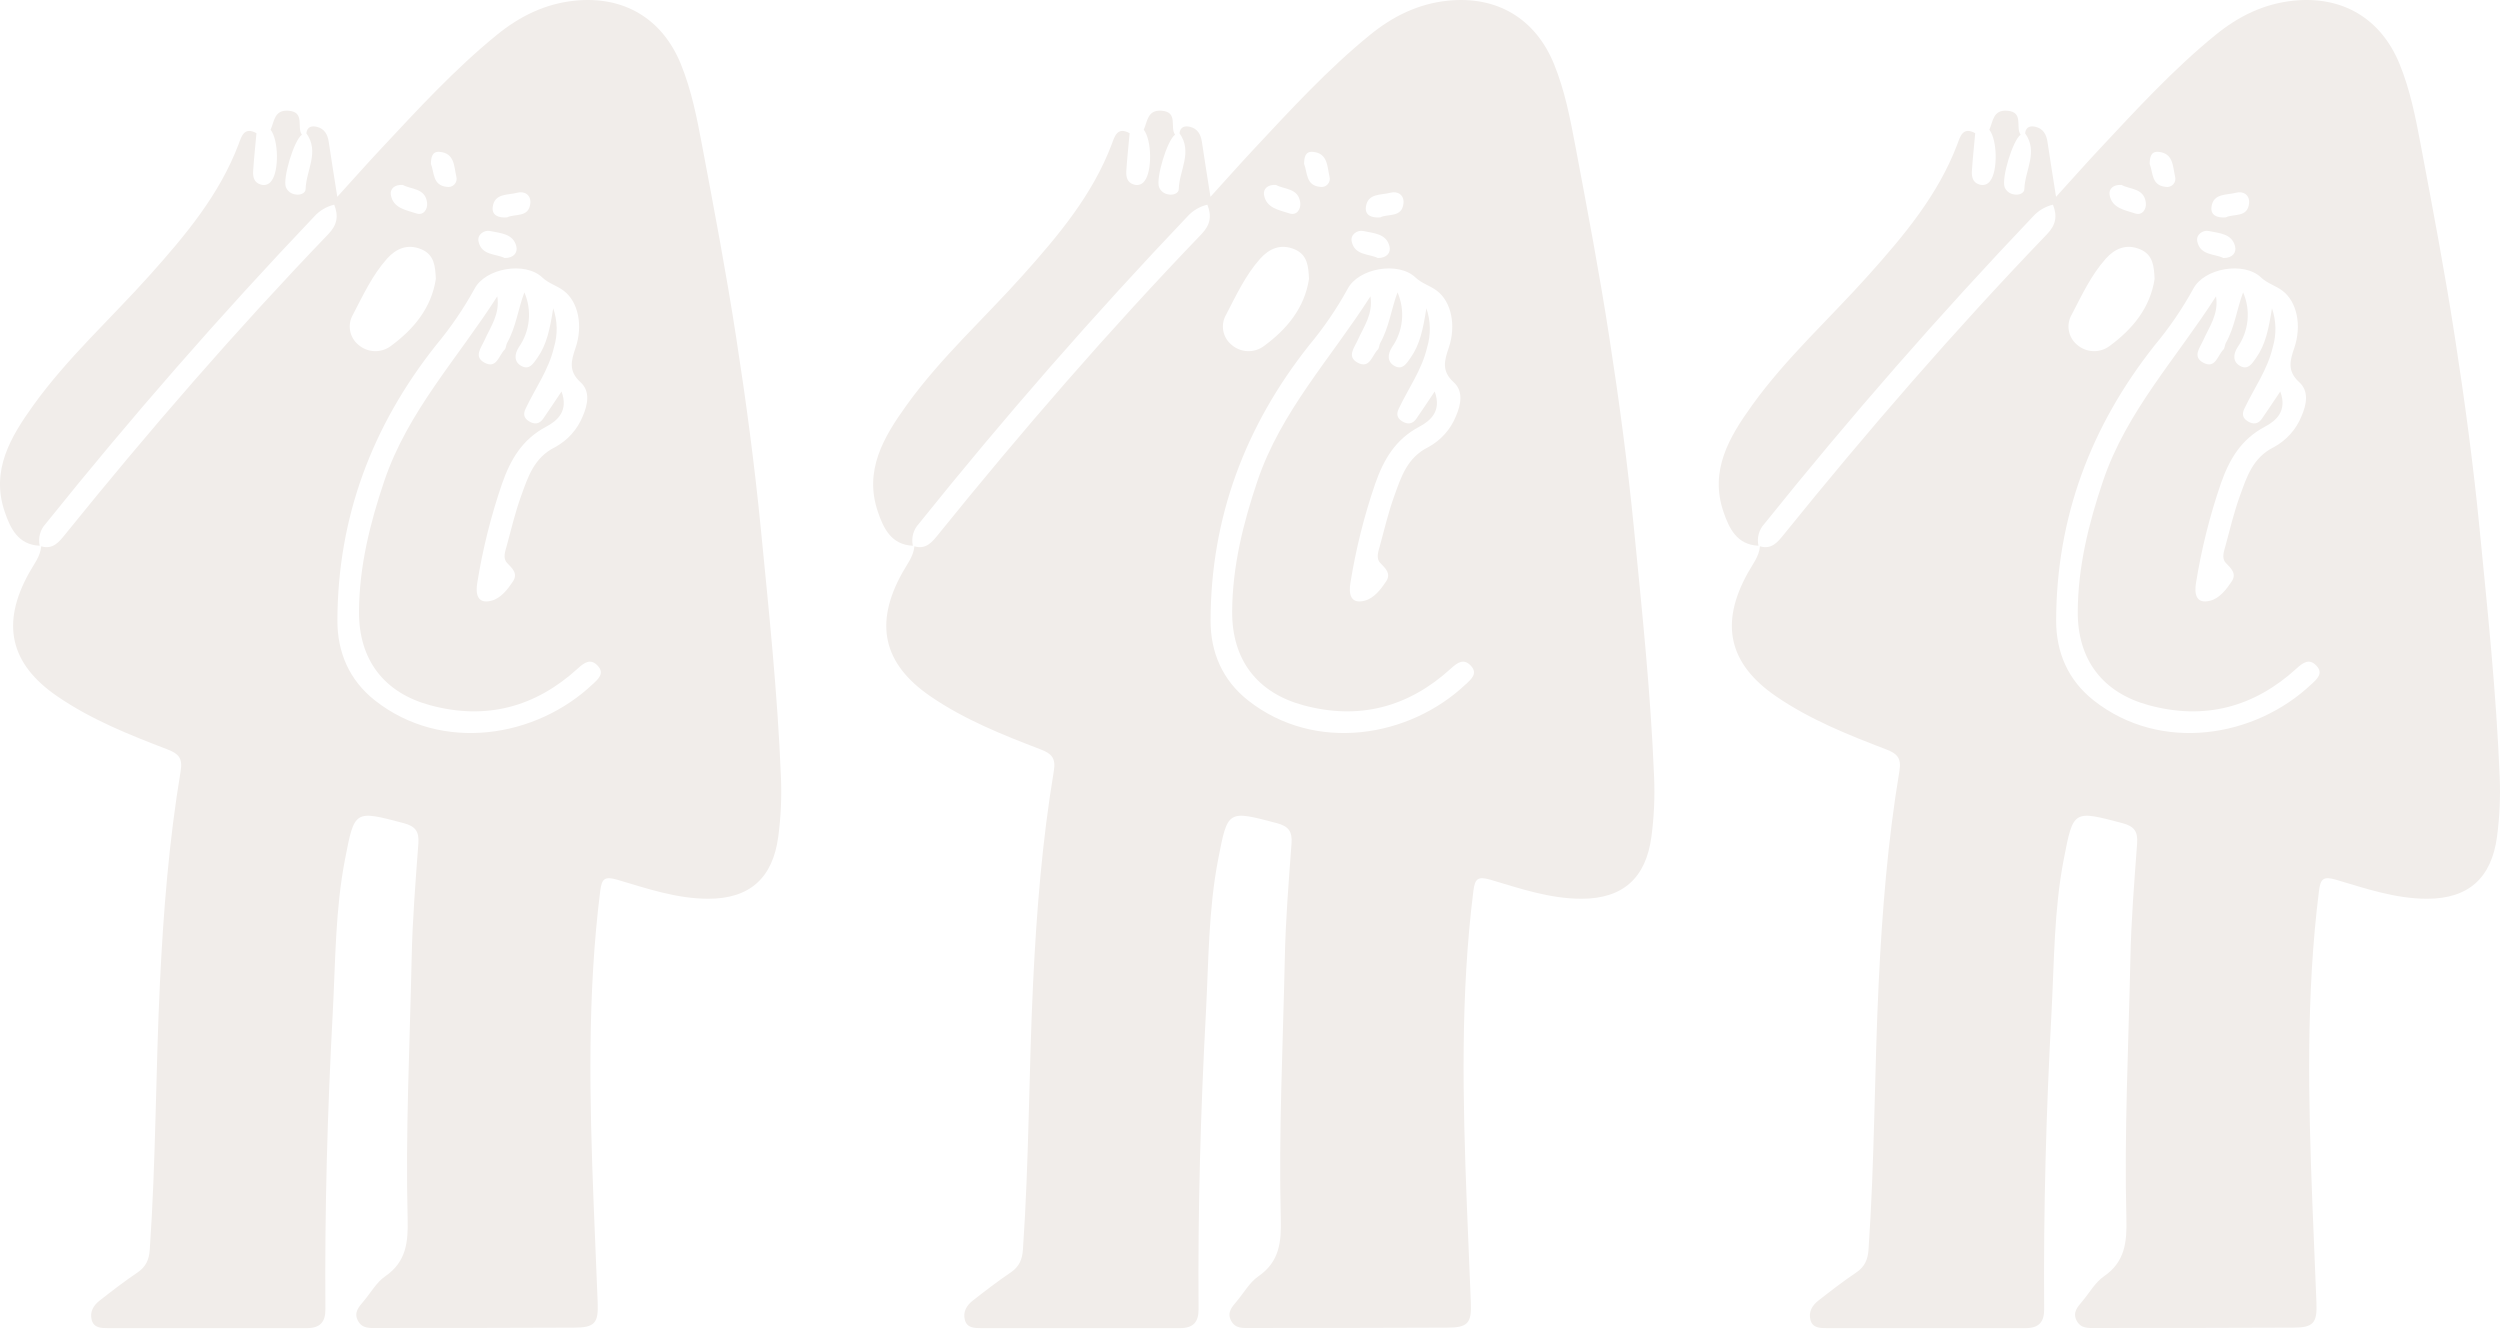
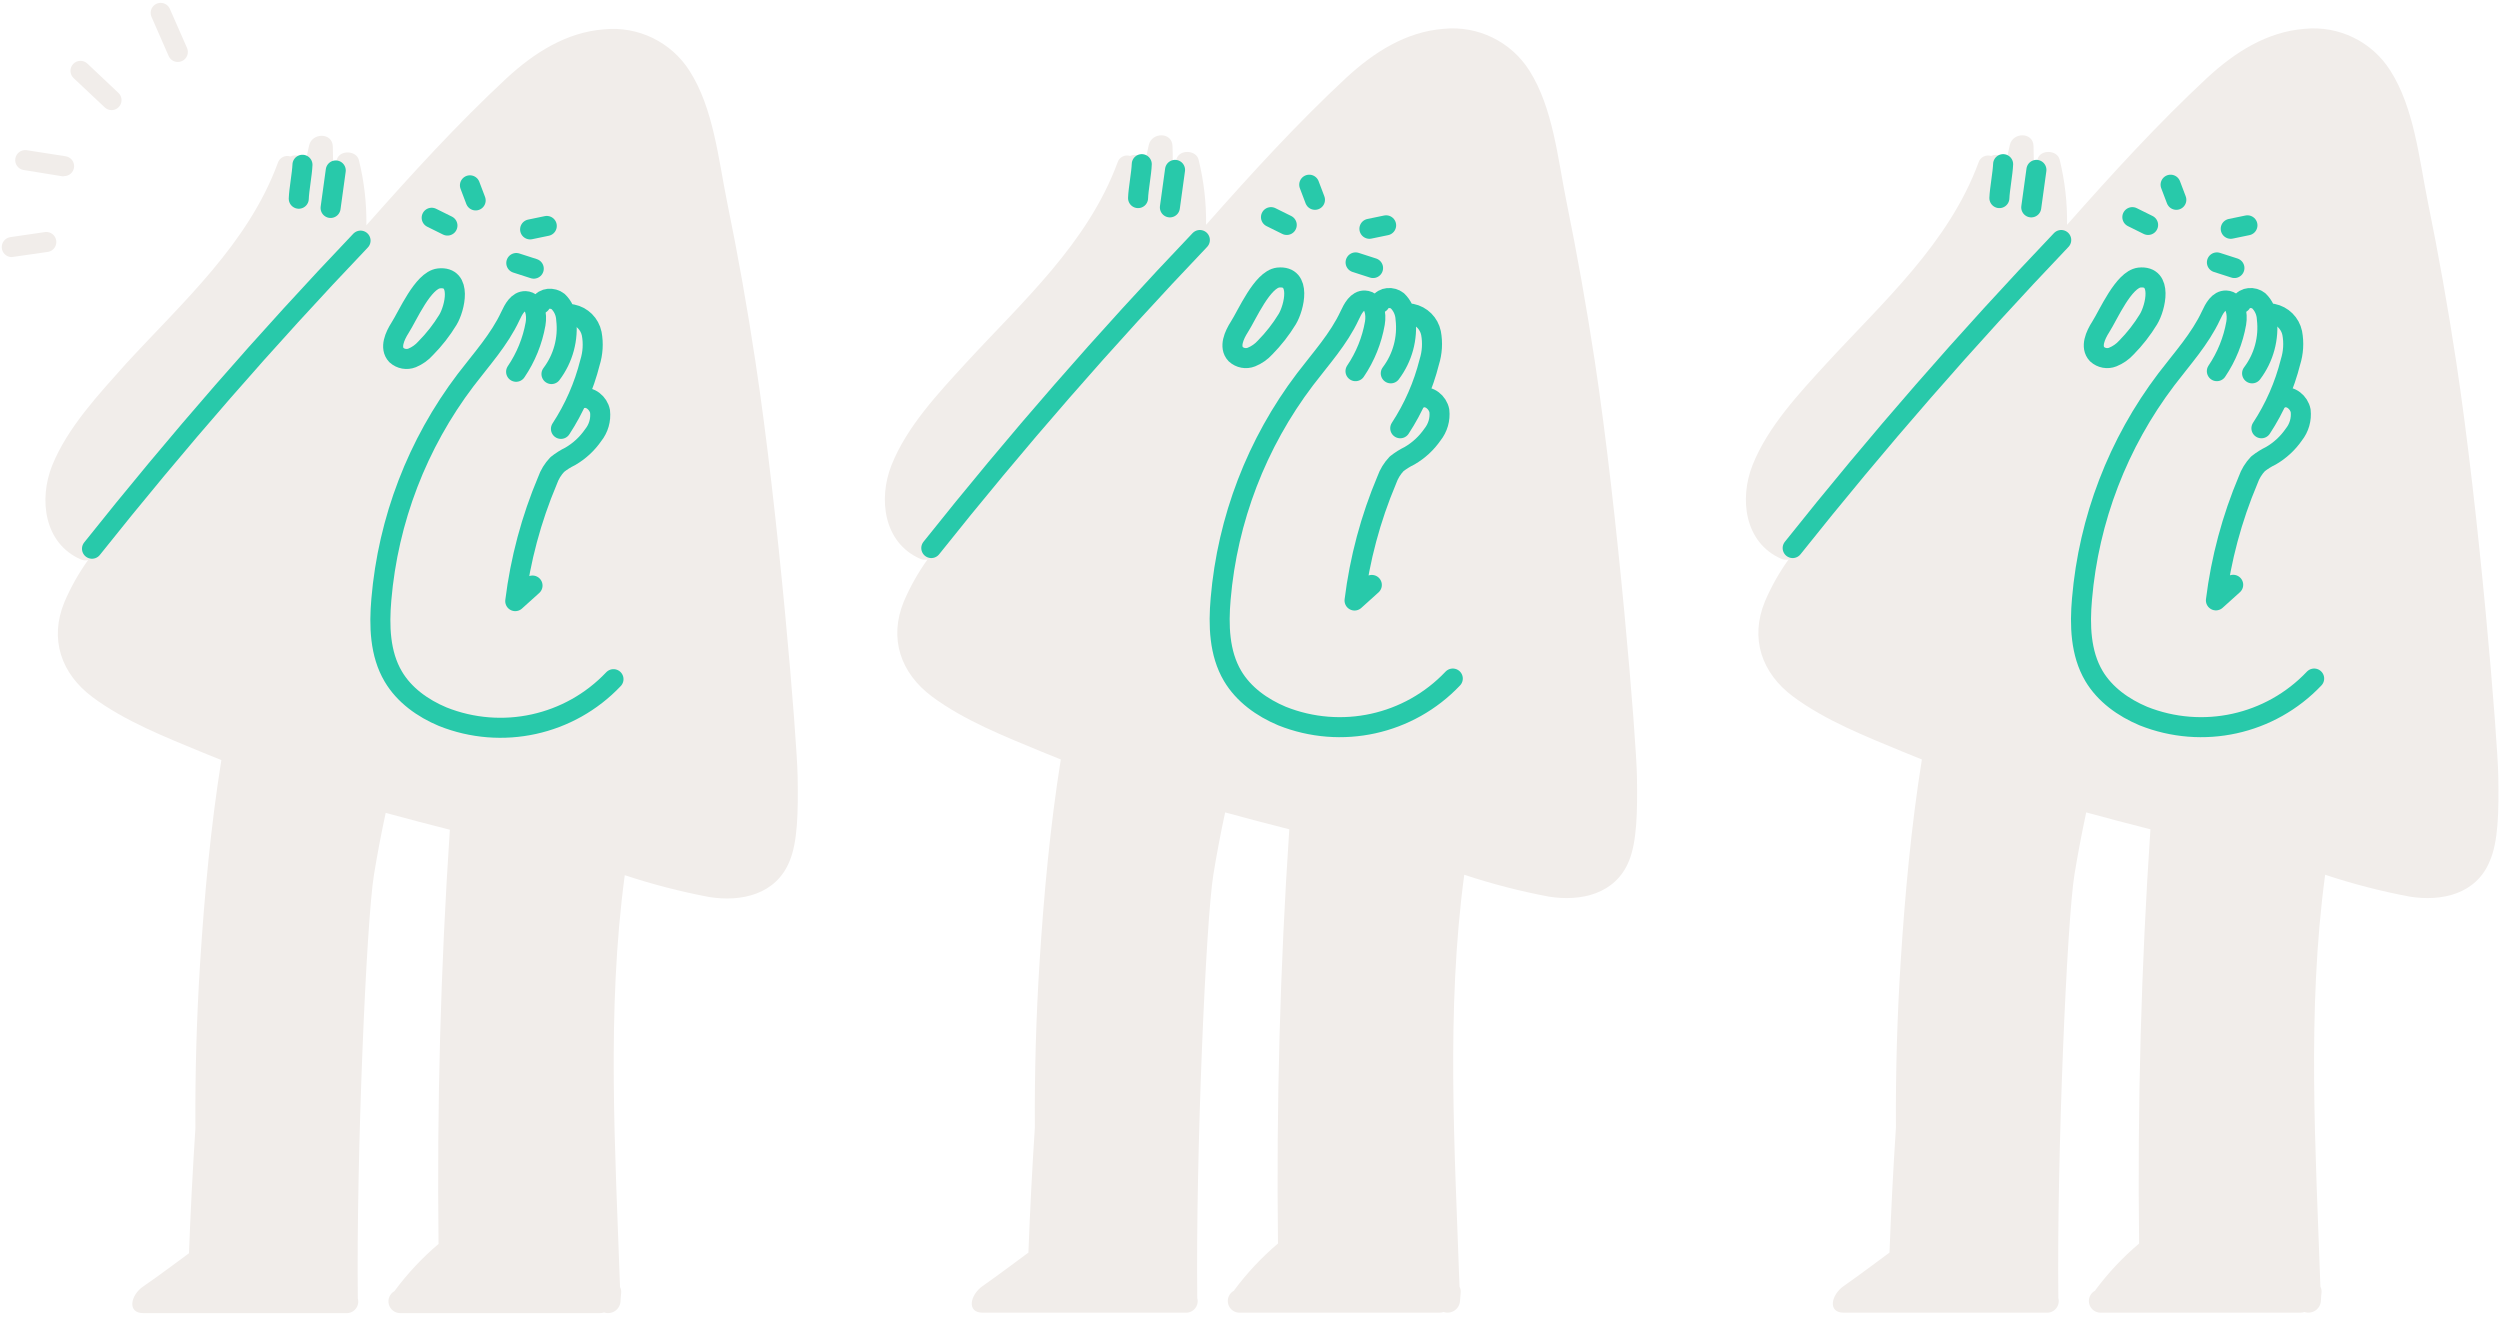
- <svg xmlns="http://www.w3.org/2000/svg" width="544" height="289" viewBox="0 0 544 289" fill="none">
-   <path d="M543.93 169.04C543.21 150.974 541.313 132.995 539.551 115.016C538.191 101.157 536.349 87.329 534.212 73.558C532.059 59.531 529.409 45.616 526.775 31.637C525.646 25.641 524.486 19.661 522.148 13.929C518.081 3.99 509.692 -0.944 499.045 0.15C492.545 0.82 487.037 3.583 482.114 7.59C472.916 15.079 464.91 23.813 456.833 32.451C453.783 35.708 450.829 39.061 447.395 42.829C446.691 38.359 446.09 34.622 445.53 30.854C445.29 29.257 444.609 28.028 443 27.613C441.895 27.333 440.831 27.517 440.663 29.002C443.584 33.066 440.599 37.089 440.502 41.129C440.502 42.071 439.262 42.518 438.293 42.31C437.832 42.258 437.394 42.083 437.026 41.801C436.658 41.52 436.374 41.144 436.204 40.714C435.499 38.75 437.957 30.551 439.694 29.305C438.509 27.709 440.454 24.38 436.78 24.092C433.674 23.853 433.706 26.407 432.881 28.227C434.651 30.503 434.723 37.241 433.082 39.34C432.833 39.727 432.459 40.017 432.022 40.162C431.585 40.307 431.112 40.299 430.68 40.139C429.263 39.7 429.023 38.486 429.079 37.273C429.255 34.511 429.559 31.748 429.807 28.986C427.118 27.485 426.541 29.704 425.917 31.381C421.746 42.39 414.357 51.188 406.648 59.81C398.187 69.287 388.676 77.853 381.24 88.215C376.292 95.097 371.953 102.386 375.028 111.368C376.236 114.92 377.917 118.553 382.641 118.752C382.452 117.908 382.472 117.031 382.699 116.196C382.926 115.362 383.354 114.595 383.945 113.962C402.48 90.858 421.96 68.573 442.384 47.108C443.534 45.832 445.048 44.935 446.723 44.538C447.707 47.021 447.371 48.945 445.426 50.965C425.357 71.849 406.4 93.724 388.212 116.245C386.827 117.962 385.53 119.622 382.969 118.88C382.777 121.099 381.368 122.784 380.351 124.628C374.195 135.653 376.124 144.435 386.475 151.524C393.88 156.602 402.181 159.907 410.491 163.092C412.764 163.963 413.789 164.929 413.317 167.747C410.779 182.963 409.554 198.324 408.81 213.716C407.865 233.092 407.937 252.516 406.592 271.875C406.448 274.055 405.792 275.612 403.959 276.865C401.093 278.797 398.355 280.913 395.633 283.044C394.328 284.074 393.488 285.487 393.96 287.236C394.432 288.984 396.041 289 397.53 289C411.94 289 426.349 289 440.759 289C443.617 289 444.833 287.723 444.809 284.865C444.641 263.309 445.25 241.802 446.41 220.302C447.003 209.181 446.947 197.948 449.076 186.971C451.157 176.201 451.141 176.297 461.836 179.115C464.422 179.802 465.215 180.936 465.039 183.522C464.422 191.865 463.742 200.224 463.574 208.582C463.173 227.455 462.221 246.328 462.701 265.209C462.829 270.215 462.437 274.558 457.818 277.727C455.921 279.029 454.68 281.304 453.135 283.132C452.102 284.362 450.933 285.575 451.878 287.371C452.823 289.168 454.456 288.968 456.081 288.968C470.346 288.968 484.611 288.968 498.885 288.896C503.392 288.896 504.24 287.922 504.056 283.451C503.768 276.266 503.448 269.081 503.176 261.944C502.295 239.223 501.767 216.51 504.609 193.861C504.945 191.138 505.633 190.667 508.283 191.418C514.775 193.342 521.251 195.569 528.136 195.569C537.198 195.569 542.145 191.011 543.346 182.093C543.924 177.768 544.119 173.4 543.93 169.04V169.04ZM481.217 45.025C481.609 41.999 484.539 42.486 486.533 41.943C488.134 41.504 489.583 42.422 489.399 44.25C489.07 47.444 485.996 46.446 484.331 47.308C482.434 47.452 480.985 46.845 481.217 45.025ZM480.657 50.27C482.85 50.757 485.668 50.789 486.357 53.615C486.677 54.908 485.844 56.162 483.811 56.146C481.938 55.196 478.776 55.635 478.127 52.537C477.807 51.06 479.344 49.983 480.657 50.27V50.27ZM469.642 33.042C472.94 33.297 472.788 36.235 473.292 38.398C473.38 38.695 473.389 39.009 473.32 39.31C473.25 39.611 473.103 39.889 472.893 40.116C472.683 40.344 472.418 40.513 472.123 40.608C471.829 40.703 471.514 40.72 471.211 40.658C468.113 40.339 468.521 37.512 467.768 35.668C467.792 34.223 468.033 32.922 469.642 33.042V33.042ZM461.636 40.227C463.373 41.249 466.552 40.849 466.936 44.115C467.104 45.544 466.135 46.973 464.582 46.438C462.357 45.695 459.483 45.32 459.035 42.318C458.891 41.153 459.787 40.123 461.644 40.243L461.636 40.227ZM450.813 68.448C452.999 64.249 455.016 59.882 458.202 56.305C460.171 54.094 462.685 52.976 465.711 54.254C468.553 55.459 468.705 58.014 468.841 60.696C467.872 67.011 464.038 71.626 459.051 75.29C458.018 76.065 456.749 76.461 455.458 76.41C454.167 76.359 452.934 75.865 451.966 75.011C451.024 74.231 450.391 73.143 450.18 71.941C449.968 70.739 450.193 69.501 450.813 68.448V68.448ZM503.007 148.842C490.719 160.522 470.186 163.899 455.592 152.419C449.989 147.996 447.411 141.944 447.419 135.047C447.467 112.621 454.928 92.734 468.833 75.17C472.027 71.346 474.845 67.223 477.247 62.86C479.6 58.341 488.27 56.832 491.984 60.361C493.393 61.702 495.186 62.141 496.643 63.251C499.845 65.646 500.894 70.851 499.237 75.713C498.308 78.428 497.636 80.735 500.302 83.154C502.495 85.126 501.903 88.064 500.798 90.594C499.637 93.452 497.518 95.82 494.802 97.293C490.167 99.592 488.878 103.823 487.373 107.991C486.116 111.471 485.26 115.096 484.291 118.672C483.947 119.942 483.347 121.467 484.339 122.489C485.54 123.726 486.741 124.828 485.612 126.528C484.483 128.229 482.986 130.177 480.977 130.704C477.775 131.558 477.471 129.107 477.855 126.816C479.03 119.49 480.833 112.279 483.243 105.26C485.092 99.983 487.629 95.616 492.849 92.846C495.25 91.576 497.764 89.453 496.187 85.19C494.626 87.505 493.433 89.349 492.184 91.129C491.384 92.287 490.279 92.431 489.054 91.64C487.95 90.922 487.838 90.044 488.374 88.926C490.463 84.495 493.401 80.487 494.546 75.578C495.382 72.796 495.323 69.822 494.378 67.075C493.665 71.61 492.977 74.979 490.936 77.861C490.055 79.106 489.206 80.559 487.509 79.665C485.812 78.771 485.908 77.094 486.901 75.546C488.102 73.824 488.843 71.825 489.053 69.737C489.263 67.65 488.936 65.544 488.102 63.618C486.733 67.267 486.276 71.187 484.355 74.604C484.099 75.059 484.139 75.745 483.803 76.081C482.538 77.35 482.074 80.352 479.416 78.915C477.014 77.613 478.712 75.657 479.416 74.061C480.737 71.091 482.826 68.361 482.21 64.481C473.636 77.917 462.741 89.493 457.618 104.669C454.496 113.914 452.174 123.279 452.118 133.067C452.054 143.541 457.538 150.734 467.584 153.456C479.752 156.754 490.487 153.888 499.717 145.473C501.214 144.1 502.535 143.23 504.072 144.874C505.609 146.519 504.184 147.748 503.007 148.866V148.842Z" fill="#F1EDEA" />
-   <path d="M359.93 169.04C359.21 150.974 357.313 132.995 355.551 115.016C354.191 101.157 352.349 87.329 350.212 73.558C348.059 59.531 345.409 45.616 342.775 31.637C341.646 25.641 340.486 19.661 338.148 13.929C334.081 3.99 325.692 -0.944 315.045 0.15C308.545 0.82 303.037 3.583 298.114 7.59C288.916 15.079 280.91 23.813 272.833 32.451C269.783 35.708 266.829 39.061 263.395 42.829C262.691 38.359 262.09 34.622 261.53 30.854C261.29 29.257 260.609 28.028 259 27.613C257.895 27.333 256.831 27.517 256.663 29.002C259.584 33.066 256.599 37.089 256.502 41.129C256.502 42.071 255.262 42.518 254.293 42.31C253.832 42.258 253.394 42.083 253.026 41.801C252.658 41.52 252.374 41.144 252.204 40.714C251.499 38.75 253.957 30.551 255.694 29.305C254.509 27.709 256.454 24.38 252.78 24.092C249.674 23.853 249.706 26.407 248.881 28.227C250.651 30.503 250.723 37.241 249.082 39.34C248.833 39.727 248.459 40.017 248.022 40.162C247.585 40.307 247.112 40.299 246.68 40.139C245.263 39.7 245.023 38.486 245.079 37.273C245.255 34.511 245.559 31.748 245.807 28.986C243.118 27.485 242.541 29.704 241.917 31.381C237.746 42.39 230.357 51.188 222.648 59.81C214.187 69.287 204.676 77.853 197.24 88.215C192.292 95.097 187.953 102.386 191.028 111.368C192.236 114.92 193.917 118.553 198.641 118.752C198.452 117.908 198.472 117.031 198.699 116.196C198.926 115.362 199.354 114.595 199.945 113.962C218.48 90.858 237.96 68.573 258.384 47.108C259.534 45.832 261.048 44.935 262.723 44.538C263.707 47.021 263.371 48.945 261.426 50.965C241.357 71.849 222.4 93.724 204.212 116.245C202.827 117.962 201.53 119.622 198.969 118.88C198.777 121.099 197.368 122.784 196.351 124.628C190.195 135.653 192.124 144.435 202.475 151.524C209.88 156.602 218.181 159.907 226.491 163.092C228.764 163.963 229.789 164.929 229.317 167.747C226.779 182.963 225.554 198.324 224.81 213.716C223.865 233.092 223.937 252.516 222.592 271.875C222.448 274.055 221.792 275.612 219.959 276.865C217.093 278.797 214.355 280.913 211.633 283.044C210.328 284.074 209.488 285.487 209.96 287.236C210.432 288.984 212.041 289 213.53 289C227.94 289 242.349 289 256.759 289C259.617 289 260.833 287.723 260.809 284.865C260.641 263.309 261.25 241.802 262.41 220.302C263.003 209.181 262.947 197.948 265.076 186.971C267.157 176.201 267.141 176.297 277.836 179.115C280.422 179.802 281.215 180.936 281.039 183.522C280.422 191.865 279.742 200.224 279.574 208.582C279.173 227.455 278.221 246.328 278.701 265.209C278.829 270.215 278.437 274.558 273.818 277.727C271.921 279.029 270.68 281.304 269.135 283.132C268.102 284.362 266.933 285.575 267.878 287.371C268.823 289.168 270.456 288.968 272.081 288.968C286.346 288.968 300.611 288.968 314.885 288.896C319.392 288.896 320.24 287.922 320.056 283.451C319.768 276.266 319.448 269.081 319.176 261.944C318.295 239.223 317.767 216.51 320.609 193.861C320.945 191.138 321.633 190.667 324.283 191.418C330.775 193.342 337.251 195.569 344.136 195.569C353.198 195.569 358.145 191.011 359.346 182.093C359.924 177.768 360.119 173.4 359.93 169.04V169.04ZM297.217 45.025C297.609 41.999 300.539 42.486 302.533 41.943C304.134 41.504 305.583 42.422 305.399 44.25C305.07 47.444 301.996 46.446 300.331 47.308C298.434 47.452 296.985 46.845 297.217 45.025ZM296.657 50.27C298.85 50.757 301.668 50.789 302.357 53.615C302.677 54.908 301.844 56.162 299.811 56.146C297.938 55.196 294.776 55.635 294.127 52.537C293.807 51.06 295.344 49.983 296.657 50.27V50.27ZM285.642 33.042C288.94 33.297 288.788 36.235 289.292 38.398C289.38 38.695 289.389 39.009 289.32 39.31C289.25 39.611 289.103 39.889 288.893 40.116C288.683 40.344 288.418 40.513 288.123 40.608C287.829 40.703 287.514 40.72 287.211 40.658C284.113 40.339 284.521 37.512 283.768 35.668C283.792 34.223 284.033 32.922 285.642 33.042V33.042ZM277.636 40.227C279.373 41.249 282.552 40.849 282.936 44.115C283.104 45.544 282.135 46.973 280.582 46.438C278.357 45.695 275.483 45.32 275.035 42.318C274.891 41.153 275.787 40.123 277.644 40.243L277.636 40.227ZM266.813 68.448C268.999 64.249 271.016 59.882 274.202 56.305C276.171 54.094 278.685 52.976 281.711 54.254C284.553 55.459 284.705 58.014 284.841 60.696C283.872 67.011 280.038 71.626 275.051 75.29C274.018 76.065 272.749 76.461 271.458 76.41C270.167 76.359 268.934 75.865 267.966 75.011C267.024 74.231 266.391 73.143 266.18 71.941C265.968 70.739 266.193 69.501 266.813 68.448V68.448ZM319.007 148.842C306.719 160.522 286.186 163.899 271.592 152.419C265.989 147.996 263.411 141.944 263.419 135.047C263.467 112.621 270.928 92.734 284.833 75.17C288.027 71.346 290.845 67.223 293.247 62.86C295.6 58.341 304.27 56.832 307.984 60.361C309.393 61.702 311.186 62.141 312.643 63.251C315.845 65.646 316.894 70.851 315.237 75.713C314.308 78.428 313.636 80.735 316.302 83.154C318.495 85.126 317.903 88.064 316.798 90.594C315.637 93.452 313.518 95.82 310.802 97.293C306.167 99.592 304.878 103.823 303.373 107.991C302.116 111.471 301.26 115.096 300.291 118.672C299.947 119.942 299.347 121.467 300.339 122.489C301.54 123.726 302.741 124.828 301.612 126.528C300.483 128.229 298.986 130.177 296.977 130.704C293.775 131.558 293.471 129.107 293.855 126.816C295.03 119.49 296.833 112.279 299.243 105.26C301.092 99.983 303.629 95.616 308.849 92.846C311.25 91.576 313.764 89.453 312.187 85.19C310.626 87.505 309.433 89.349 308.184 91.129C307.384 92.287 306.279 92.431 305.054 91.64C303.95 90.922 303.838 90.044 304.374 88.926C306.463 84.495 309.401 80.487 310.546 75.578C311.382 72.796 311.323 69.822 310.378 67.075C309.665 71.61 308.977 74.979 306.936 77.861C306.055 79.106 305.206 80.559 303.509 79.665C301.812 78.771 301.908 77.094 302.901 75.546C304.102 73.824 304.843 71.825 305.053 69.737C305.263 67.65 304.936 65.544 304.102 63.618C302.733 67.267 302.276 71.187 300.355 74.604C300.099 75.059 300.139 75.745 299.803 76.081C298.538 77.35 298.074 80.352 295.416 78.915C293.014 77.613 294.712 75.657 295.416 74.061C296.737 71.091 298.826 68.361 298.21 64.481C289.636 77.917 278.741 89.493 273.618 104.669C270.496 113.914 268.174 123.279 268.118 133.067C268.054 143.541 273.538 150.734 283.584 153.456C295.752 156.754 306.487 153.888 315.717 145.473C317.214 144.1 318.535 143.23 320.072 144.874C321.609 146.519 320.184 147.748 319.007 148.866V148.842Z" fill="#F1EDEA" />
-   <path d="M169.93 169.04C169.21 150.974 167.313 132.995 165.551 115.016C164.191 101.157 162.349 87.329 160.212 73.558C158.059 59.531 155.409 45.616 152.775 31.637C151.646 25.641 150.486 19.661 148.148 13.929C144.081 3.99 135.692 -0.944 125.045 0.15C118.545 0.82 113.037 3.583 108.114 7.59C98.916 15.079 90.91 23.813 82.833 32.451C79.783 35.708 76.829 39.061 73.395 42.829C72.691 38.359 72.09 34.622 71.53 30.854C71.29 29.257 70.609 28.028 69 27.613C67.895 27.333 66.831 27.517 66.663 29.002C69.585 33.066 66.599 37.089 66.502 41.129C66.502 42.071 65.262 42.518 64.293 42.31C63.832 42.258 63.394 42.083 63.026 41.801C62.658 41.52 62.374 41.144 62.204 40.714C61.499 38.75 63.957 30.551 65.694 29.305C64.509 27.709 66.454 24.38 62.78 24.092C59.674 23.853 59.706 26.407 58.882 28.227C60.651 30.503 60.723 37.241 59.082 39.34C58.833 39.727 58.459 40.017 58.022 40.162C57.585 40.307 57.112 40.299 56.68 40.139C55.263 39.7 55.023 38.486 55.079 37.273C55.255 34.511 55.559 31.748 55.807 28.986C53.118 27.485 52.541 29.704 51.917 31.381C47.746 42.39 40.357 51.188 32.648 59.81C24.187 69.287 14.677 77.853 7.24 88.215C2.292 95.097 -2.046 102.386 1.028 111.368C2.236 114.92 3.917 118.553 8.641 118.752C8.452 117.908 8.472 117.031 8.699 116.196C8.926 115.362 9.354 114.595 9.945 113.962C28.48 90.858 47.96 68.573 68.384 47.108C69.534 45.832 71.048 44.935 72.722 44.538C73.707 47.021 73.371 48.945 71.426 50.965C51.356 71.849 32.4 93.724 14.212 116.245C12.827 117.962 11.53 119.622 8.969 118.88C8.777 121.099 7.368 122.784 6.351 124.628C0.195 135.653 2.124 144.435 12.475 151.524C19.88 156.602 28.181 159.907 36.491 163.092C38.764 163.963 39.789 164.929 39.317 167.747C36.779 182.963 35.554 198.324 34.81 213.716C33.865 233.092 33.937 252.516 32.592 271.875C32.448 274.055 31.792 275.612 29.959 276.865C27.093 278.797 24.355 280.913 21.633 283.044C20.328 284.074 19.488 285.487 19.96 287.236C20.432 288.984 22.041 289 23.53 289C37.94 289 52.349 289 66.759 289C69.617 289 70.833 287.723 70.809 284.865C70.641 263.309 71.25 241.802 72.41 220.302C73.003 209.181 72.947 197.948 75.076 186.971C77.157 176.201 77.141 176.297 87.837 179.115C90.422 179.802 91.215 180.936 91.039 183.522C90.422 191.865 89.742 200.224 89.574 208.582C89.173 227.455 88.221 246.328 88.701 265.209C88.829 270.215 88.437 274.558 83.818 277.727C81.921 279.029 80.68 281.304 79.135 283.132C78.102 284.362 76.933 285.575 77.878 287.371C78.823 289.168 80.456 288.968 82.081 288.968C96.346 288.968 110.611 288.968 124.885 288.896C129.392 288.896 130.24 287.922 130.056 283.451C129.768 276.266 129.448 269.081 129.176 261.944C128.295 239.223 127.767 216.51 130.609 193.861C130.945 191.138 131.633 190.667 134.283 191.418C140.775 193.342 147.251 195.569 154.136 195.569C163.198 195.569 168.145 191.011 169.346 182.093C169.924 177.768 170.119 173.4 169.93 169.04V169.04ZM107.217 45.025C107.609 41.999 110.539 42.486 112.533 41.943C114.134 41.504 115.583 42.422 115.399 44.25C115.07 47.444 111.996 46.446 110.331 47.308C108.434 47.452 106.985 46.845 107.217 45.025ZM106.657 50.27C108.85 50.757 111.668 50.789 112.357 53.615C112.677 54.908 111.844 56.162 109.811 56.146C107.938 55.196 104.776 55.635 104.127 52.537C103.807 51.06 105.344 49.983 106.657 50.27V50.27ZM95.642 33.042C98.94 33.297 98.788 36.235 99.292 38.398C99.38 38.695 99.389 39.009 99.32 39.31C99.25 39.611 99.103 39.889 98.893 40.116C98.683 40.344 98.418 40.513 98.123 40.608C97.829 40.703 97.514 40.72 97.211 40.658C94.113 40.339 94.521 37.512 93.768 35.668C93.792 34.223 94.032 32.922 95.642 33.042V33.042ZM87.636 40.227C89.374 41.249 92.552 40.849 92.936 44.115C93.104 45.544 92.135 46.973 90.582 46.438C88.357 45.695 85.483 45.32 85.035 42.318C84.891 41.153 85.787 40.123 87.644 40.243L87.636 40.227ZM76.813 68.448C78.999 64.249 81.016 59.882 84.202 56.305C86.171 54.094 88.685 52.976 91.711 54.254C94.553 55.459 94.705 58.014 94.841 60.696C93.872 67.011 90.038 71.626 85.051 75.29C84.019 76.065 82.749 76.461 81.458 76.41C80.167 76.359 78.934 75.865 77.966 75.011C77.024 74.231 76.391 73.143 76.18 71.941C75.968 70.739 76.193 69.501 76.813 68.448V68.448ZM129.007 148.842C116.719 160.522 96.186 163.899 81.592 152.419C75.989 147.996 73.411 141.944 73.419 135.047C73.467 112.621 80.928 92.734 94.833 75.17C98.028 71.346 100.845 67.223 103.247 62.86C105.6 58.341 114.27 56.832 117.984 60.361C119.393 61.702 121.186 62.141 122.643 63.251C125.845 65.646 126.894 70.851 125.237 75.713C124.308 78.428 123.636 80.735 126.302 83.154C128.495 85.126 127.903 88.064 126.798 90.594C125.637 93.452 123.518 95.82 120.802 97.293C116.167 99.592 114.878 103.823 113.373 107.991C112.116 111.471 111.26 115.096 110.291 118.672C109.947 119.942 109.347 121.467 110.339 122.489C111.54 123.726 112.741 124.828 111.612 126.528C110.483 128.229 108.986 130.177 106.977 130.704C103.775 131.558 103.471 129.107 103.855 126.816C105.03 119.49 106.833 112.279 109.243 105.26C111.092 99.983 113.629 95.616 118.849 92.846C121.25 91.576 123.764 89.453 122.187 85.19C120.626 87.505 119.433 89.349 118.184 91.129C117.384 92.287 116.279 92.431 115.054 91.64C113.95 90.922 113.838 90.044 114.374 88.926C116.463 84.495 119.401 80.487 120.546 75.578C121.382 72.796 121.323 69.822 120.378 67.075C119.665 71.61 118.977 74.979 116.936 77.861C116.055 79.106 115.206 80.559 113.509 79.665C111.812 78.771 111.908 77.094 112.901 75.546C114.102 73.824 114.843 71.825 115.053 69.737C115.263 67.65 114.936 65.544 114.102 63.618C112.733 67.267 112.276 71.187 110.355 74.604C110.099 75.059 110.139 75.745 109.803 76.081C108.538 77.35 108.074 80.352 105.416 78.915C103.014 77.613 104.712 75.657 105.416 74.061C106.737 71.091 108.826 68.361 108.21 64.481C99.636 77.917 88.741 89.493 83.618 104.669C80.496 113.914 78.174 123.279 78.118 133.067C78.054 143.541 83.538 150.734 93.584 153.456C105.752 156.754 116.487 153.888 125.717 145.473C127.214 144.1 128.535 143.23 130.072 144.874C131.609 146.519 130.184 147.748 129.007 148.866V148.842Z" fill="#F1EDEA" />
+ <svg xmlns="http://www.w3.org/2000/svg" width="528px" height="278px" viewBox="0 0 528 278" version="1.1">
+   <g id="Page-1" stroke="none" stroke-width="1" fill="none" fill-rule="evenodd">
+     <g id="about-us" transform="translate(0.370239, 0.606508)">
+       <path d="M168.09,163.393 C167.96,155.663 164.09,107.993 159.17,75.703 C157.463,64.37 155.463,53.113 153.17,41.933 C151.36,32.983 150.31,22.283 145.29,14.403 C141.414,8.273 134.405,4.862 127.19,5.593 C119.19,6.203 112.4,10.593 106.64,15.893 C96.22,25.583 86.5,36.243 77.01,46.973 C77.075,42.338 76.544,37.714 75.43,33.213 C74.92,31.153 71.43,31.013 70.78,33.033 C70.48,33.933 70.2,34.843 69.92,35.753 C69.99,33.953 69.99,32.143 69.92,30.323 C69.83,27.323 65.52,27.403 64.92,30.103 L64.11,33.783 C63.92,33.154 63.462,32.641 62.858,32.383 C62.254,32.124 61.566,32.146 60.98,32.443 C60.44,32.263 59.85,32.308 59.345,32.57 C58.84,32.832 58.463,33.288 58.3,33.833 C51.99,50.913 38.3,63.103 26.3,76.143 C20.63,82.523 13.91,89.603 10.63,97.753 C7.8,104.883 8.96,114.123 16.63,117.513 C17.131,117.757 17.703,117.81 18.24,117.663 C16.257,120.434 14.58,123.411 13.24,126.543 C10.01,134.353 12.55,141.693 19.18,146.633 C25.99,151.713 34.58,155.073 42.38,158.303 C43.72,158.863 45.06,159.393 46.38,159.923 C44.12,174.093 42.81,188.413 41.9,202.673 C41.16,214.333 40.826,226 40.9,237.673 C40.326,246.473 39.873,255.277 39.54,264.083 C39.54,264.083 32.54,269.303 29.89,271.083 C27.24,272.863 26.39,276.723 29.89,276.723 L72.67,276.723 C73.465,276.783 74.239,276.451 74.743,275.833 C75.247,275.215 75.418,274.39 75.2,273.623 C75.2,273.563 75.2,273.503 75.2,273.433 C74.87,243.643 77.01,193.893 78.61,184.143 C79.323,179.77 80.15,175.413 81.09,171.073 C85.59,172.3 90.106,173.487 94.64,174.633 C92.693,203.753 91.896,232.913 92.25,262.113 C88.821,265.024 85.734,268.315 83.05,271.923 L82.95,272.073 C81.955,272.624 81.462,273.779 81.753,274.878 C82.043,275.977 83.043,276.737 84.18,276.723 L126.33,276.723 C126.628,276.721 126.925,276.674 127.21,276.583 C127.976,276.841 128.819,276.73 129.495,276.29 C130.172,275.847 130.608,275.119 130.68,274.313 C130.68,273.693 130.78,273.083 130.82,272.463 C130.862,272.039 130.778,271.611 130.58,271.233 C129.58,242.343 127.72,212.983 131.58,184.233 C137.43,186.169 143.404,187.713 149.46,188.853 C156.26,189.933 163.56,188.273 166.38,181.283 C168.06,177.283 168.23,171.153 168.09,163.393 Z" id="Path" fill="#F1EDEA" fill-rule="nonzero" />
+       <path d="M129.2,142.833 C119.931,152.616 105.633,155.754 93.12,150.753 C88.92,148.993 85,146.203 82.69,142.273 C79.85,137.473 79.69,131.563 80.17,126.003 C81.602,109.18 87.778,93.108 97.98,79.653 C101.32,75.273 105.1,71.133 107.42,66.143 C108.09,64.703 109.02,62.933 110.61,62.993 C112.61,63.083 113.09,65.833 112.74,67.793 C112.099,71.419 110.698,74.868 108.63,77.913" id="Path" stroke="#28C9AA" stroke-width="4.23" stroke-linecap="round" stroke-linejoin="round" />
+       <path d="M113.81,63.553 C114.44,62.273 116.39,62.183 117.5,63.073 C118.537,64.069 119.149,65.427 119.21,66.863 C119.7,70.964 118.586,75.096 116.1,78.393" id="Path" stroke="#28C9AA" stroke-width="4.23" stroke-linecap="round" stroke-linejoin="round" />
+       <path d="M120.49,65.783 C122.557,66.198 124.175,67.809 124.6,69.873 C124.977,71.907 124.85,74.001 124.23,75.973 C122.98,80.949 120.908,85.68 118.1,89.973" id="Path" stroke="#28C9AA" stroke-width="4.23" stroke-linecap="round" stroke-linejoin="round" />
+       <path d="M122.53,83.523 C124.23,83.023 126.02,84.523 126.36,86.283 C126.563,88.075 126.045,89.874 124.92,91.283 C123.655,93.12 121.998,94.654 120.07,95.773 C119.094,96.245 118.175,96.826 117.33,97.503 C116.407,98.47 115.701,99.622 115.26,100.883 C111.825,109.019 109.534,117.59 108.45,126.353 L112.1,123.063" id="Path" stroke="#28C9AA" stroke-width="4.23" stroke-linecap="round" stroke-linejoin="round" />
+       <path d="M37.18,12.483 C36.343,12.486 35.585,11.991 35.25,11.223 L31.63,2.963 C31.326,2.272 31.414,1.471 31.861,0.863 C32.308,0.254 33.046,-0.07 33.796,0.013 C34.547,0.095 35.196,0.572 35.5,1.263 L39.13,9.523 C39.354,10.037 39.366,10.618 39.161,11.139 C38.957,11.661 38.553,12.08 38.04,12.303 C37.771,12.428 37.476,12.49 37.18,12.483 L37.18,12.483 Z" id="Path" fill="#F1EDEA" fill-rule="nonzero" />
+       <path d="M23.21,22.654 C22.672,22.654 22.154,22.45 21.76,22.083 L15.18,15.893 C14.329,15.095 14.287,13.759 15.085,12.908 C15.883,12.058 17.219,12.015 18.07,12.813 L24.63,19.003 C25.263,19.596 25.469,20.516 25.148,21.323 C24.828,22.129 24.047,22.657 23.18,22.654 L23.21,22.654 Z" id="Path" fill="#F1EDEA" fill-rule="nonzero" />
+       <path d="M13.12,36.623 L12.78,36.623 L4.52,35.283 C3.414,35.048 2.688,33.986 2.869,32.87 C3.051,31.754 4.076,30.977 5.2,31.103 L13.46,32.393 C14.57,32.545 15.369,33.537 15.278,34.654 C15.188,35.772 14.24,36.623 13.12,36.593 L13.12,36.623 Z" id="Path" fill="#F1EDEA" fill-rule="nonzero" />
+       <path d="M2.06,53.693 C0.969,53.662 0.08,52.809 0.005,51.72 C-0.07,50.631 0.694,49.664 1.77,49.483 L9.23,48.393 C10.349,48.3 11.346,49.094 11.506,50.206 C11.665,51.317 10.93,52.36 9.83,52.583 L2.37,53.653 C2.268,53.677 2.164,53.691 2.06,53.693 L2.06,53.693 Z" id="Path" fill="#F1EDEA" fill-rule="nonzero" />
+       <path d="M94.23,66.933 C92.906,69.11 91.332,71.124 89.54,72.933 C88.752,73.826 87.77,74.528 86.67,74.983 C85.539,75.433 84.251,75.2 83.35,74.383 C81.91,72.843 83,70.383 84.14,68.593 C85.74,66.103 88.95,58.593 92.31,58.193 C97.34,57.633 95.68,64.553 94.23,66.933 Z" id="Path" stroke="#28C9AA" stroke-width="4.23" stroke-linecap="round" stroke-linejoin="round" />
+       <line x1="90.8" y1="45.383" x2="94.13" y2="47.033" id="Path" stroke="#28C9AA" stroke-width="4.23" stroke-linecap="round" stroke-linejoin="round" />
+       <line x1="112.36" y1="56.133" x2="108.67" y2="54.943" id="Path" stroke="#28C9AA" stroke-width="4.23" stroke-linecap="round" stroke-linejoin="round" />
+       <line x1="98.88" y1="38.533" x2="100.09" y2="41.723" id="Path" stroke="#28C9AA" stroke-width="4.23" stroke-linecap="round" stroke-linejoin="round" />
+       <line x1="115.11" y1="47.113" x2="111.59" y2="47.843" id="Path" stroke="#28C9AA" stroke-width="4.23" stroke-linecap="round" stroke-linejoin="round" />
+       <path d="M19.06,115.283 C36.98,92.757 55.886,71.067 75.78,50.213" id="Path" stroke="#28C9AA" stroke-width="4.23" stroke-linecap="round" stroke-linejoin="round" />
+       <path d="M63.51,34.193 C63.44,36.073 62.79,39.483 62.73,41.363" id="Path" stroke="#28C9AA" stroke-width="4.23" stroke-linecap="round" stroke-linejoin="round" />
+       <path d="M70.54,35.393 C70.33,37.043 69.66,41.663 69.45,43.313" id="Path" stroke="#28C9AA" stroke-width="4.23" stroke-linecap="round" stroke-linejoin="round" />
+       <path d="M345.35,163.293 C345.22,155.563 341.35,107.883 336.44,75.593 C334.72,64.293 332.72,53.04 330.44,41.833 C328.63,32.883 327.63,22.173 322.63,14.293 C318.749,8.169 311.744,4.759 304.53,5.483 C296.53,6.093 289.74,10.483 283.98,15.793 C273.56,25.483 263.84,36.143 254.35,46.873 C254.416,42.238 253.885,37.613 252.77,33.113 C252.26,31.043 248.77,30.913 248.12,32.923 C247.82,33.833 247.55,34.743 247.26,35.653 C247.33,33.853 247.34,32.043 247.26,30.223 C247.17,27.223 242.87,27.293 242.26,30.003 L241.45,33.683 C241.26,33.055 240.802,32.542 240.198,32.281 C239.595,32.021 238.908,32.04 238.32,32.333 C237.78,32.156 237.192,32.205 236.689,32.469 C236.185,32.732 235.811,33.189 235.65,33.733 C229.33,50.813 215.65,63.003 203.65,76.043 C197.84,82.393 191.16,89.463 187.92,97.623 C185.09,104.753 186.25,113.993 193.92,117.383 C194.422,117.622 194.992,117.675 195.53,117.533 C193.549,120.302 191.873,123.276 190.53,126.403 C187.3,134.223 189.84,141.563 196.47,146.503 C203.28,151.573 211.87,154.943 219.67,158.173 C221.01,158.723 222.36,159.263 223.67,159.793 C221.41,173.963 220.1,188.283 219.19,202.543 C218.45,214.203 218.116,225.87 218.19,237.543 C217.616,246.33 217.163,255.13 216.83,263.943 C216.83,263.943 209.83,269.163 207.18,270.993 C204.53,272.823 203.68,276.633 207.18,276.633 L249.96,276.633 C250.753,276.689 251.524,276.355 252.027,275.738 C252.53,275.122 252.703,274.3 252.49,273.533 C252.49,273.463 252.49,273.413 252.49,273.343 C252.16,243.543 254.3,193.803 255.9,184.053 C256.613,179.68 257.44,175.32 258.38,170.973 C262.88,172.213 267.38,173.393 271.93,174.543 C269.976,203.663 269.18,232.823 269.54,262.023 C266.111,264.931 263.025,268.218 260.34,271.823 C260.34,271.883 260.28,271.933 260.25,271.983 C259.239,272.521 258.73,273.683 259.02,274.791 C259.311,275.899 260.325,276.661 261.47,276.633 L303.63,276.633 C303.933,276.632 304.233,276.582 304.52,276.483 C305.284,276.741 306.123,276.634 306.798,276.193 C307.473,275.752 307.909,275.026 307.98,274.223 L308.13,272.363 C308.164,271.941 308.077,271.518 307.88,271.143 C306.88,242.253 305.02,212.893 308.88,184.143 C314.729,186.083 320.703,187.626 326.76,188.763 C333.57,189.853 340.86,188.193 343.68,181.203 C345.32,177.153 345.49,171.023 345.35,163.293 Z" id="Path" fill="#F1EDEA" fill-rule="nonzero" />
+       <path d="M306.46,142.703 C297.194,152.484 282.9,155.622 270.39,150.623 C266.18,148.853 262.27,146.073 259.95,142.143 C257.11,137.343 256.95,131.433 257.43,125.873 C258.866,109.051 265.042,92.98 275.24,79.523 C278.58,75.133 282.36,71.003 284.68,66.013 C285.35,64.563 286.28,62.793 287.87,62.863 C289.87,62.953 290.35,65.693 290,67.653 C289.367,71.281 287.973,74.734 285.91,77.783" id="Path" stroke="#28C9AA" stroke-width="4.23" stroke-linecap="round" stroke-linejoin="round" />
+       <path d="M291.07,63.393 C291.71,62.123 293.65,62.033 294.76,62.923 C295.795,63.921 296.411,65.277 296.48,66.713 C296.967,70.815 295.849,74.947 293.36,78.243" id="Path" stroke="#28C9AA" stroke-width="4.23" stroke-linecap="round" stroke-linejoin="round" />
+       <path d="M297.75,65.653 C299.817,66.068 301.435,67.679 301.86,69.743 C302.236,71.777 302.109,73.871 301.49,75.843 C300.24,80.819 298.168,85.55 295.36,89.843" id="Path" stroke="#28C9AA" stroke-width="4.23" stroke-linecap="round" stroke-linejoin="round" />
+       <path d="M299.79,83.393 C301.49,82.893 303.28,84.393 303.62,86.153 C303.823,87.945 303.305,89.744 302.18,91.153 C300.915,92.99 299.258,94.524 297.33,95.643 C296.357,96.115 295.438,96.692 294.59,97.363 C293.669,98.335 292.963,99.49 292.52,100.753 C289.085,108.889 286.794,117.46 285.71,126.223 L289.36,122.933" id="Path" stroke="#28C9AA" stroke-width="4.23" stroke-linecap="round" stroke-linejoin="round" />
+       <path d="M271.49,66.803 C270.164,68.978 268.59,70.992 266.8,72.803 C266.006,73.678 265.025,74.361 263.93,74.803 C262.798,75.253 261.508,75.016 260.61,74.193 C259.17,72.663 260.26,70.193 261.4,68.413 C263,65.923 266.21,58.413 269.57,58.013 C274.63,57.503 272.95,64.393 271.49,66.803 Z" id="Path" stroke="#28C9AA" stroke-width="4.23" stroke-linecap="round" stroke-linejoin="round" />
+       <line x1="268.06" y1="45.253" x2="271.39" y2="46.903" id="Path" stroke="#28C9AA" stroke-width="4.23" stroke-linecap="round" stroke-linejoin="round" />
+       <line x1="289.62" y1="56.003" x2="285.93" y2="54.813" id="Path" stroke="#28C9AA" stroke-width="4.23" stroke-linecap="round" stroke-linejoin="round" />
+       <line x1="276.14" y1="38.403" x2="277.35" y2="41.593" id="Path" stroke="#28C9AA" stroke-width="4.23" stroke-linecap="round" stroke-linejoin="round" />
+       <line x1="292.38" y1="46.983" x2="288.85" y2="47.713" id="Path" stroke="#28C9AA" stroke-width="4.23" stroke-linecap="round" stroke-linejoin="round" />
+       <path d="M196.32,115.143 C214.24,92.623 233.146,70.937 253.04,50.083" id="Path" stroke="#28C9AA" stroke-width="4.23" stroke-linecap="round" stroke-linejoin="round" />
+       <path d="M240.77,34.063 C240.71,35.943 240.05,39.353 239.99,41.233" id="Path" stroke="#28C9AA" stroke-width="4.23" stroke-linecap="round" stroke-linejoin="round" />
+       <path d="M247.8,35.273 C247.59,36.913 246.93,41.543 246.71,43.193" id="Path" stroke="#28C9AA" stroke-width="4.23" stroke-linecap="round" stroke-linejoin="round" />
+       <path d="M527.27,163.293 C527.13,155.563 523.27,107.883 518.35,75.593 C516.636,64.293 514.636,53.04 512.35,41.833 C510.54,32.833 509.49,22.173 504.46,14.293 C500.583,8.17 493.581,4.76 486.37,5.483 C478.37,6.093 471.58,10.483 465.82,15.793 C455.4,25.483 445.68,36.143 436.19,46.873 C436.262,42.239 435.738,37.614 434.63,33.113 C434.12,31.043 430.63,30.913 429.98,32.923 C429.68,33.833 429.4,34.743 429.11,35.653 C429.183,33.853 429.183,32.043 429.11,30.223 C429.02,27.223 424.71,27.293 424.11,30.003 C423.84,31.233 423.57,32.453 423.29,33.683 C423.102,33.055 422.646,32.542 422.044,32.282 C421.442,32.021 420.756,32.04 420.17,32.333 C419.629,32.159 419.04,32.208 418.536,32.472 C418.032,32.735 417.655,33.19 417.49,33.733 C411.17,50.813 397.49,63.003 385.49,76.043 C379.68,82.393 373.01,89.463 369.77,97.623 C366.94,104.753 368.09,113.993 375.77,117.383 C376.276,117.621 376.849,117.674 377.39,117.533 C375.405,120.299 373.729,123.274 372.39,126.403 C369.16,134.223 371.7,141.563 378.33,146.503 C385.14,151.573 393.73,154.943 401.53,158.173 C402.87,158.723 404.21,159.263 405.53,159.793 C403.27,173.963 401.96,188.283 401.05,202.543 C400.31,214.203 399.976,225.87 400.05,237.543 C399.476,246.33 399.023,255.13 398.69,263.943 C398.69,263.943 391.69,269.163 389.04,270.993 C386.39,272.823 385.54,276.633 389.04,276.633 L431.81,276.633 C432.604,276.687 433.375,276.354 433.879,275.738 C434.383,275.123 434.559,274.301 434.35,273.533 C434.35,273.463 434.35,273.413 434.35,273.343 C434.02,243.543 436.17,193.803 437.76,184.053 C438.48,179.68 439.306,175.32 440.24,170.973 C444.75,172.213 449.24,173.393 453.8,174.543 C451.84,203.663 451.043,232.823 451.41,262.023 C447.976,264.928 444.885,268.216 442.2,271.823 C442.176,271.88 442.146,271.934 442.11,271.983 C441.099,272.521 440.59,273.683 440.88,274.791 C441.171,275.899 442.185,276.661 443.33,276.633 L485.44,276.633 C485.743,276.634 486.044,276.584 486.33,276.483 C487.095,276.741 487.935,276.634 488.612,276.193 C489.288,275.753 489.726,275.027 489.8,274.223 C489.8,273.603 489.89,272.983 489.94,272.363 C489.982,271.942 489.899,271.517 489.7,271.143 C488.7,242.253 486.83,212.893 490.7,184.143 C496.549,186.084 502.523,187.628 508.58,188.763 C515.38,189.853 522.68,188.193 525.49,181.203 C527.24,177.153 527.41,171.023 527.27,163.293 Z" id="Path" fill="#F1EDEA" fill-rule="nonzero" />
+       <path d="M488.38,142.703 C479.111,152.486 464.813,155.624 452.3,150.623 C448.1,148.853 444.18,146.073 441.86,142.143 C439.03,137.343 438.86,131.433 439.35,125.873 C440.782,109.05 446.958,92.978 457.16,79.523 C460.5,75.133 464.28,71.003 466.6,66.013 C467.27,64.563 468.2,62.793 469.79,62.863 C471.79,62.953 472.26,65.693 471.92,67.653 C471.283,71.28 469.889,74.731 467.83,77.783" id="Path" stroke="#28C9AA" stroke-width="4.23" stroke-linecap="round" stroke-linejoin="round" />
+       <path d="M472.99,63.393 C473.62,62.123 475.57,62.033 476.68,62.923 C477.717,63.919 478.329,65.277 478.39,66.713 C478.877,70.815 477.759,74.947 475.27,78.243" id="Path" stroke="#28C9AA" stroke-width="4.23" stroke-linecap="round" stroke-linejoin="round" />
+       <path d="M479.63,65.653 C481.701,66.064 483.324,67.676 483.75,69.743 C484.126,71.777 483.999,73.871 483.38,75.843 C482.13,80.821 480.055,85.553 477.24,89.843" id="Path" stroke="#28C9AA" stroke-width="4.23" stroke-linecap="round" stroke-linejoin="round" />
+       <path d="M481.71,83.393 C483.41,82.893 485.2,84.393 485.53,86.153 C485.731,87.944 485.217,89.741 484.1,91.153 C482.835,92.99 481.178,94.524 479.25,95.643 C478.275,96.113 477.356,96.69 476.51,97.363 C475.589,98.335 474.883,99.49 474.44,100.753 C471.008,108.879 468.716,117.44 467.63,126.193 L471.28,122.903" id="Path" stroke="#28C9AA" stroke-width="4.23" stroke-linecap="round" stroke-linejoin="round" />
+       <path d="M453.4,66.803 C452.077,68.978 450.507,70.991 448.72,72.803 C447.922,73.678 446.938,74.361 445.84,74.803 C444.711,75.254 443.424,75.016 442.53,74.193 C441.08,72.663 442.18,70.193 443.32,68.413 C444.91,65.923 448.13,58.413 451.48,58.013 C456.52,57.503 454.86,64.393 453.4,66.803 Z" id="Path" stroke="#28C9AA" stroke-width="4.23" stroke-linecap="round" stroke-linejoin="round" />
+       <line x1="449.98" y1="45.253" x2="453.31" y2="46.903" id="Path" stroke="#28C9AA" stroke-width="4.23" stroke-linecap="round" stroke-linejoin="round" />
+       <line x1="471.54" y1="56.003" x2="467.84" y2="54.813" id="Path" stroke="#28C9AA" stroke-width="4.23" stroke-linecap="round" stroke-linejoin="round" />
+       <line x1="458.06" y1="38.403" x2="459.27" y2="41.593" id="Path" stroke="#28C9AA" stroke-width="4.23" stroke-linecap="round" stroke-linejoin="round" />
+       <line x1="474.29" y1="46.983" x2="470.76" y2="47.713" id="Path" stroke="#28C9AA" stroke-width="4.23" stroke-linecap="round" stroke-linejoin="round" />
+       <path d="M378.24,115.143 C396.16,92.623 415.066,70.937 434.96,50.083" id="Path" stroke="#28C9AA" stroke-width="4.23" stroke-linecap="round" stroke-linejoin="round" />
+       <path d="M422.69,34.063 C422.62,35.943 421.97,39.353 421.9,41.233" id="Path" stroke="#28C9AA" stroke-width="4.23" stroke-linecap="round" stroke-linejoin="round" />
+       <path d="M429.72,35.273 C429.5,36.913 428.84,41.543 428.63,43.193" id="Path" stroke="#28C9AA" stroke-width="4.23" stroke-linecap="round" stroke-linejoin="round" />
+     </g>
+   </g>
</svg>
